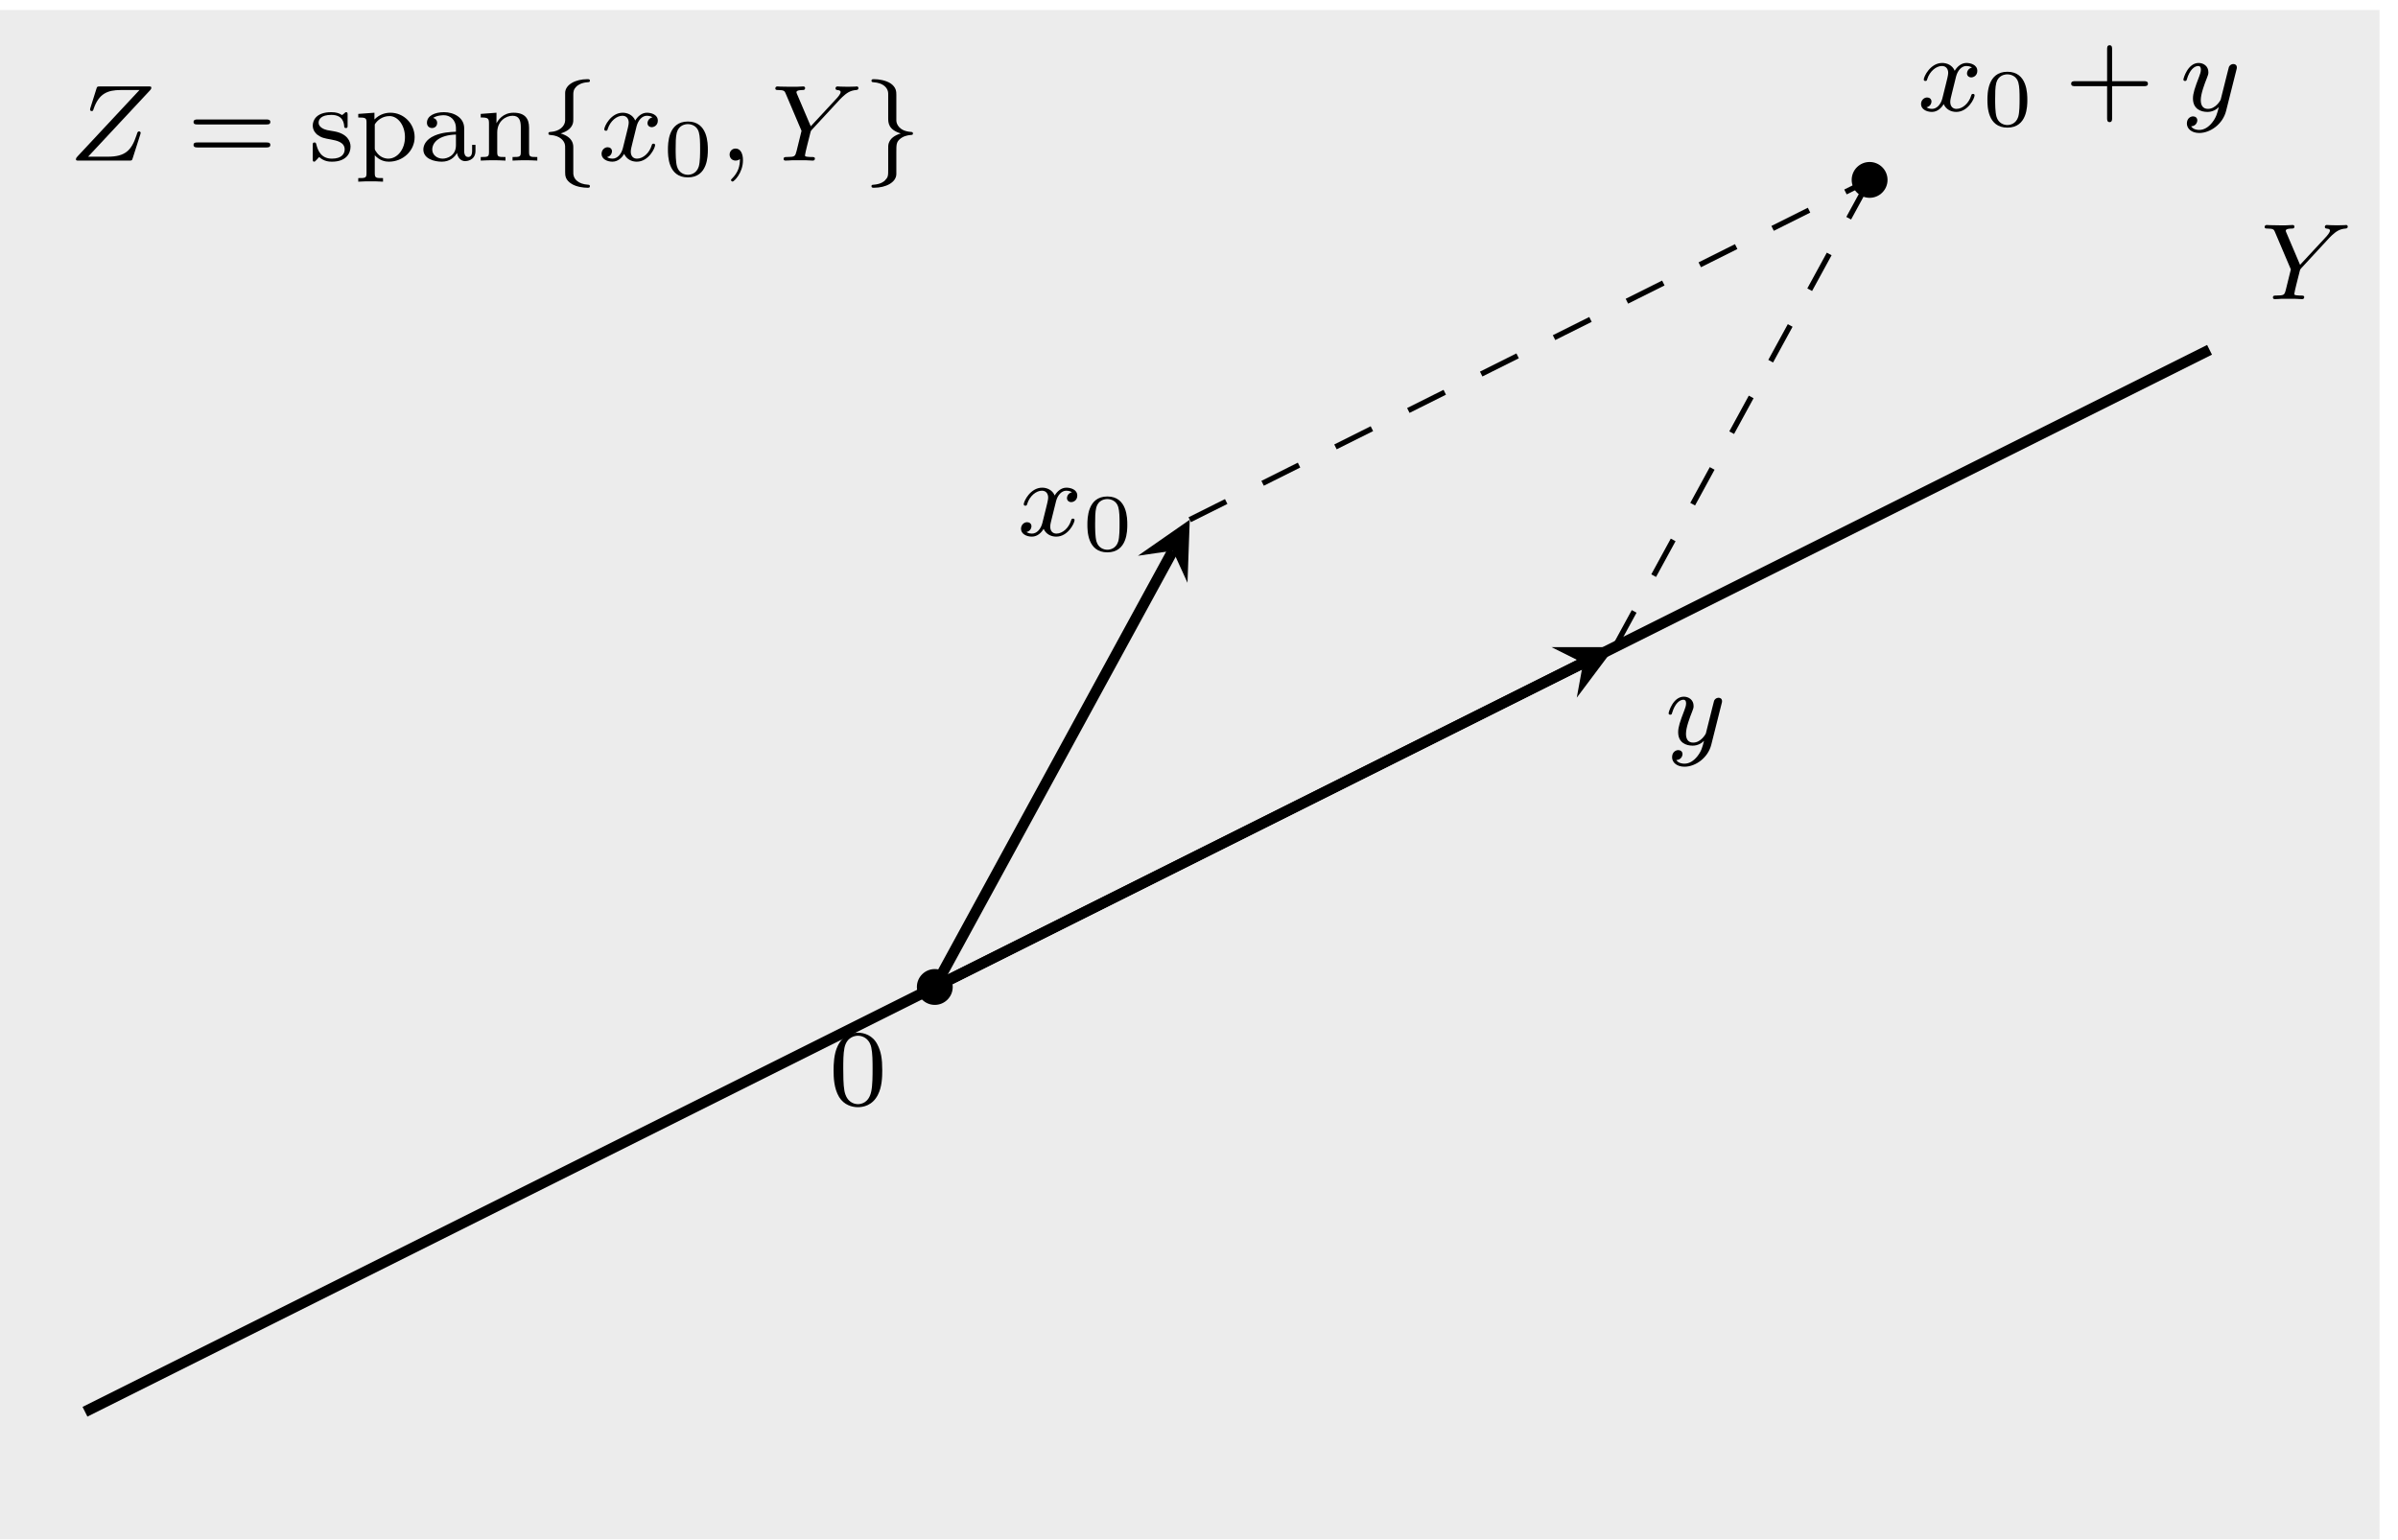
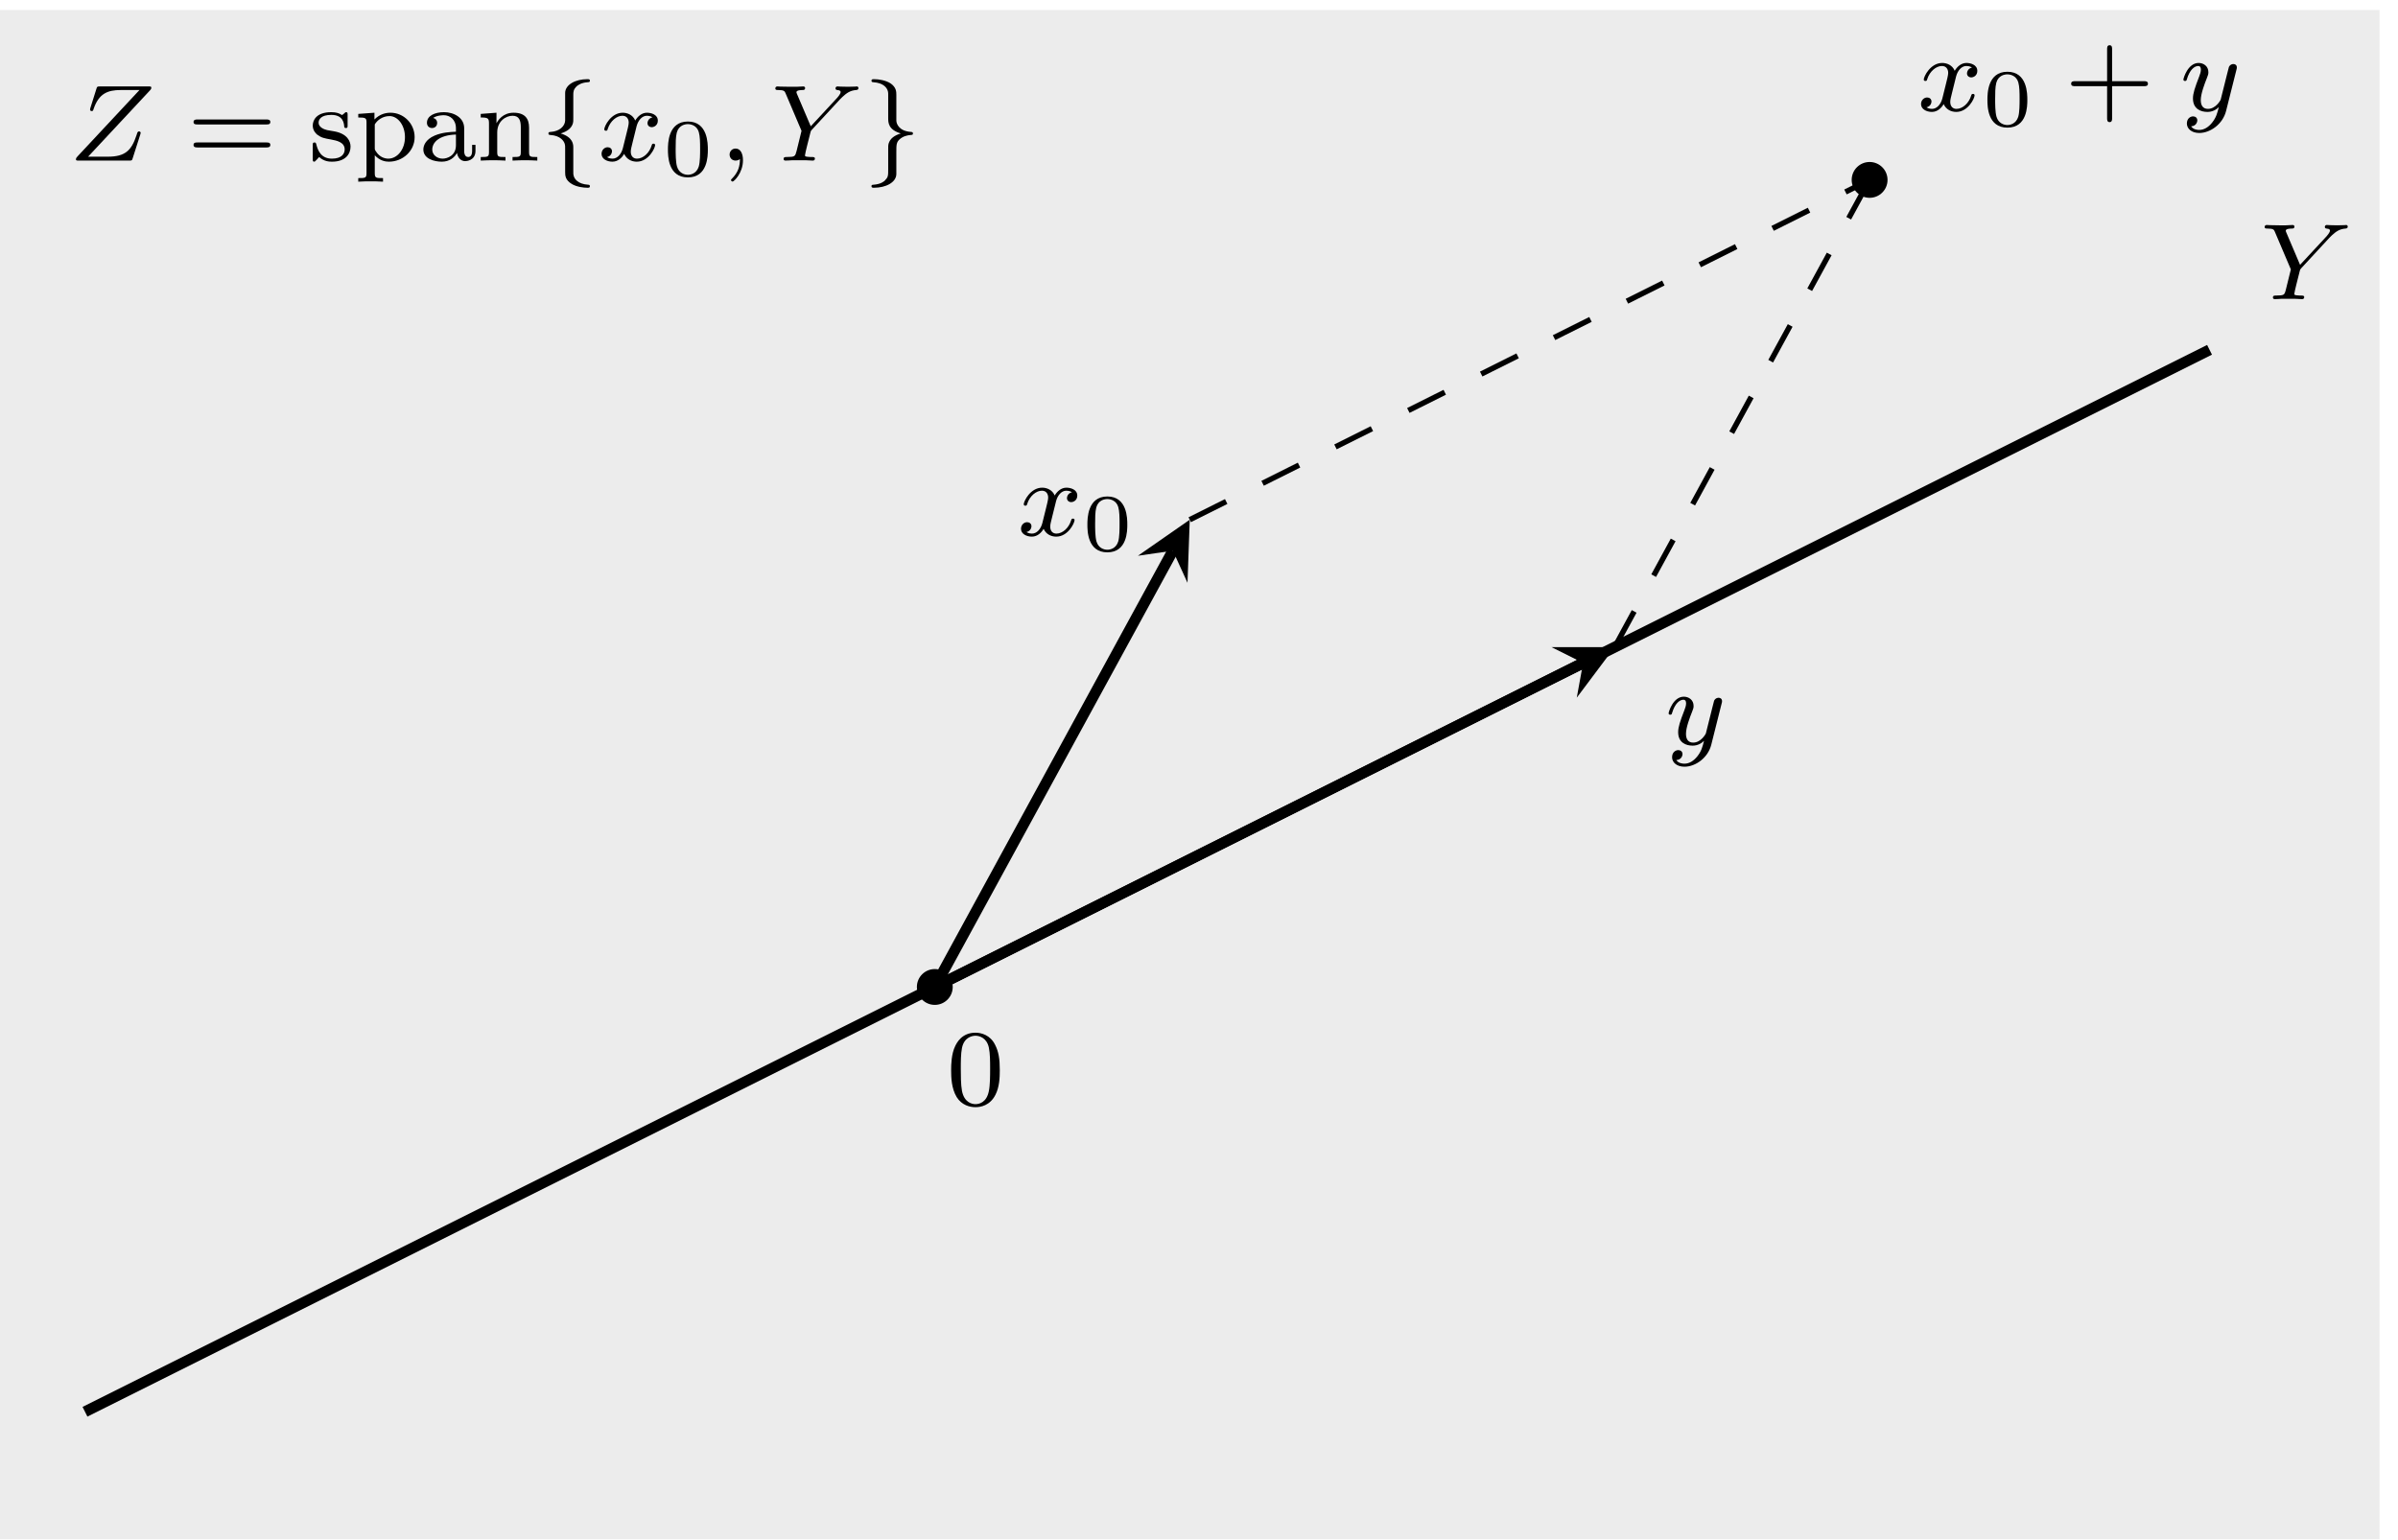
<svg xmlns="http://www.w3.org/2000/svg" version="1.1" width="175.972pt" height="112.985pt" viewBox="-69.011 -69.011 175.972 112.985">
  <defs />
  <g id="page1">
    <g stroke-miterlimit="10" transform="translate(-.412546,3.438324)scale(0.996264,-0.996264)">
      <g fill="#000" stroke="#000">
        <g stroke-width="0.4">
          <g fill="#ececec" stroke="#ececec">
            <path d="M-68.856-40.688V71.986H106.414V-40.688ZM106.414 71.986" stroke="none" />
          </g>
          <g transform="translate(-63.75793,60.88794)">
            <g stroke="none" transform="scale(-1.00375,1.00375)translate(-.412546,3.438324)scale(-1,-1)">
              <g fill="#000">
                <g stroke="none">
                  <path d="M5.501-1.702C5.565-1.766 5.613-1.822 5.613-1.918C5.613-2.005 5.549-2.005 5.398-2.005H1.851C1.644-2.005 1.636-1.997 1.588-1.846L1.142-.427C1.134-.395 1.118-.347 1.118-.308C1.118-.292 1.126-.196 1.237-.196C1.325-.196 1.341-.228 1.389-.387C1.771-1.471 2.393-1.742 3.365-1.742H4.744L.193 3.135C.129 3.207 .082 3.255 .082 3.351C.082 3.438 .153 3.438 .297 3.438H3.979C4.186 3.438 4.194 3.43 4.242 3.279L4.8 1.533C4.832 1.43 4.832 1.414 4.832 1.406S4.824 1.294 4.712 1.294C4.664 1.294 4.641 1.318 4.633 1.326C4.617 1.342 4.601 1.358 4.593 1.374C4.577 1.422 4.577 1.438 4.513 1.613C4.154 2.689 3.692 3.151 2.433 3.151H.974L5.501-1.702Z" />
                  <path d="M14.067 .784C14.187 .784 14.346 .784 14.346 .601S14.155 .418 14.035 .418H9.022C8.903 .418 8.711 .418 8.711 .601S8.871 .784 8.99 .784H14.067ZM14.035 2.474C14.155 2.474 14.346 2.474 14.346 2.291S14.187 2.107 14.067 2.107H8.99C8.871 2.107 8.711 2.107 8.711 2.291S8.903 2.474 9.022 2.474H14.035Z" />
                  <path d="M20.017 .091C20.017-.037 20.017-.116 19.914-.116C19.874-.116 19.85-.116 19.723 .011C19.707 .019 19.635 .091 19.611 .091C19.603 .091 19.587 .091 19.539 .059C19.412-.029 19.181-.116 18.822-.116C17.706-.116 17.459 .489 17.459 .872C17.459 1.27 17.754 1.502 17.778 1.525C18.097 1.765 18.28 1.796 18.814 1.892C19.189 1.964 19.802 2.075 19.802 2.617C19.802 2.928 19.595 3.295 18.862 3.295C18.057 3.295 17.826 2.673 17.722 2.251C17.69 2.147 17.682 2.107 17.587 2.107C17.459 2.107 17.459 2.171 17.459 2.323V3.311C17.459 3.438 17.459 3.518 17.563 3.518C17.61 3.518 17.618 3.51 17.762 3.359C17.802 3.319 17.889 3.215 17.929 3.175C18.288 3.502 18.662 3.518 18.87 3.518C19.882 3.518 20.233 2.936 20.233 2.41C20.233 2.028 20.001 1.47 19.053 1.294C18.989 1.278 18.543 1.199 18.511 1.199C18.264 1.143 17.889 .976 17.889 .657C17.889 .418 18.065 .083 18.822 .083C19.715 .083 19.754 .736 19.77 .96C19.778 1.023 19.834 1.047 19.89 1.047C20.017 1.047 20.017 .992 20.017 .84V.091Z" />
                  <path d="M22.616 4.722C22.106 4.722 22.011 4.722 22.011 4.363V3.048C22.385 3.454 22.792 3.518 23.047 3.518C24.059 3.518 24.936 2.737 24.936 1.717C24.936 .721 24.131-.076 23.166-.076C22.856-.076 22.393 .003 21.987 .418V-.076L20.799 .011V.274C21.365 .274 21.405 .322 21.405 .657V4.363C21.405 4.722 21.309 4.722 20.799 4.722V4.985C21.142 4.961 21.493 4.961 21.708 4.961C21.939 4.961 22.274 4.961 22.616 4.985V4.722ZM22.011 .784C22.194 .465 22.593 .171 23.095 .171C23.708 .171 24.226 .848 24.226 1.717C24.226 2.633 23.653 3.295 23.007 3.295C22.728 3.295 22.361 3.175 22.106 2.777C22.011 2.641 22.011 2.633 22.011 2.482V.784Z" />
                  <path d="M28.572 1.063C28.572 .282 27.815-.116 27.09-.116C26.428-.116 25.839 .139 25.839 .665C25.839 .904 26.006 1.047 26.213 1.047C26.436 1.047 26.588 .888 26.588 .673C26.588 .481 26.468 .346 26.293 .306C26.588 .107 27.018 .107 27.074 .107C27.52 .107 27.967 .418 27.967 1.071V1.318C27.504 1.342 26.97 1.366 26.413 1.597C25.711 1.9 25.576 2.362 25.576 2.625C25.576 3.311 26.381 3.518 26.931 3.518C27.512 3.518 27.871 3.191 28.046 2.872C28.086 3.175 28.293 3.478 28.644 3.478C28.724 3.478 29.401 3.446 29.401 2.721V2.283H29.154V2.721C29.154 3.048 29.035 3.175 28.867 3.175C28.572 3.175 28.572 2.809 28.572 2.721V1.063ZM27.967 2.315C27.967 3.088 27.313 3.295 26.994 3.295C26.58 3.295 26.229 3.016 26.229 2.633C26.229 2.107 26.723 1.565 27.967 1.525V2.315Z" />
                  <path d="M33.333 1.023C33.333 .354 33.03-.076 32.193-.076C31.404-.076 31.045 .497 30.95 .689H30.942V-.076L29.786 .011V.274C30.328 .274 30.392 .33 30.392 .721V2.817C30.392 3.175 30.296 3.175 29.786 3.175V3.438C30.129 3.414 30.479 3.414 30.695 3.414C30.926 3.414 31.26 3.414 31.603 3.438V3.175C31.093 3.175 30.997 3.175 30.997 2.817V1.374C30.997 .537 31.635 .147 32.121 .147S32.727 .489 32.727 .992V2.817C32.727 3.175 32.631 3.175 32.121 3.175V3.438C32.464 3.414 32.815 3.414 33.03 3.414C33.261 3.414 33.596 3.414 33.938 3.438V3.175C33.428 3.175 33.333 3.175 33.333 2.817V1.023Z" />
                  <path d="M36.579-1.392C36.579-1.591 36.579-1.798 36.858-2.045C36.914-2.085 37.145-2.284 37.639-2.316C37.734-2.324 37.798-2.324 37.798-2.428C37.798-2.539 37.719-2.539 37.607-2.539C36.746-2.539 35.989-2.141 35.981-1.535V.497C35.965 .912 35.567 1.294 34.913 1.334C34.817 1.342 34.754 1.342 34.754 1.446S34.825 1.549 34.889 1.557C35.646 1.605 35.901 2.012 35.957 2.235C35.981 2.33 35.981 2.346 35.981 2.641V4.267C35.981 4.522 35.981 4.873 36.491 5.168C36.834 5.367 37.328 5.431 37.607 5.431C37.719 5.431 37.798 5.431 37.798 5.319C37.798 5.216 37.726 5.216 37.663 5.208C36.921 5.16 36.658 4.785 36.603 4.538C36.579 4.458 36.579 4.443 36.579 4.164V2.49C36.579 2.275 36.579 1.725 35.654 1.446C36.252 1.262 36.475 .976 36.555 .681C36.579 .585 36.579 .529 36.579 .282V-1.392Z" />
                  <path d="M42.391 .258C42.04 .346 42.024 .657 42.024 .689C42.024 .864 42.16 .984 42.335 .984S42.782 .848 42.782 .505C42.782 .051 42.279-.076 41.985-.076C41.61-.076 41.307 .187 41.124 .497C40.948 .075 40.534-.076 40.207-.076C39.338-.076 38.852 .92 38.852 1.143C38.852 1.215 38.908 1.247 38.972 1.247C39.068 1.247 39.083 1.207 39.107 1.111C39.291 .529 39.769 .147 40.183 .147C40.494 .147 40.646 .37 40.646 .657C40.646 .816 40.55 1.183 40.486 1.438C40.43 1.669 40.255 2.378 40.215 2.53C40.104 2.96 39.817 3.295 39.458 3.295C39.426 3.295 39.219 3.295 39.052 3.183C39.418 3.096 39.418 2.761 39.418 2.753C39.418 2.57 39.275 2.458 39.099 2.458C38.884 2.458 38.653 2.641 38.653 2.944C38.653 3.311 39.044 3.518 39.45 3.518C39.872 3.518 40.167 3.199 40.311 2.944C40.486 3.335 40.853 3.518 41.235 3.518C42.104 3.518 42.582 2.522 42.582 2.299C42.582 2.219 42.519 2.195 42.463 2.195C42.367 2.195 42.351 2.251 42.327 2.33C42.168 2.864 41.714 3.295 41.251 3.295C40.988 3.295 40.797 3.12 40.797 2.785C40.797 2.625 40.845 2.442 40.956 1.996C41.012 1.757 41.188 1.055 41.227 .904C41.339 .489 41.618 .147 41.977 .147C42.016 .147 42.224 .147 42.391 .258Z" />
                  <path d="M46.453 2.638C46.453 2.202 46.453 .57 44.988 .57S43.524 2.202 43.524 2.638C43.524 3.069 43.524 4.671 44.988 4.671S46.453 3.069 46.453 2.638ZM44.988 4.48C44.737 4.48 44.331 4.36 44.187 3.864C44.091 3.517 44.091 2.931 44.091 2.561C44.091 2.16 44.091 1.7 44.175 1.377C44.325 .839 44.779 .761 44.988 .761C45.263 .761 45.658 .893 45.789 1.347C45.879 1.664 45.885 2.1 45.885 2.561C45.885 2.943 45.885 3.547 45.783 3.882C45.616 4.402 45.185 4.48 44.988 4.48Z" />
                  <path d="M48.806 3.319C48.806 3.837 48.695 4.291 48.201 4.785C48.169 4.809 48.153 4.825 48.153 4.865C48.153 4.929 48.217 4.977 48.272 4.977C48.368 4.977 49.03 4.347 49.03 3.414C49.03 2.904 48.838 2.554 48.488 2.554C48.209 2.554 48.049 2.777 48.049 2.992C48.049 3.215 48.201 3.438 48.496 3.438C48.687 3.438 48.806 3.327 48.806 3.319Z" />
                  <path d="M56.141-1.049C56.196-1.113 56.268-1.176 56.332-1.24C56.627-1.511 56.89-1.71 57.336-1.742C57.408-1.75 57.504-1.758 57.504-1.894C57.504-1.949 57.448-2.005 57.392-2.005C57.296-2.005 57.312-1.981 56.73-1.981C56.204-1.981 56.021-2.005 55.973-2.005C55.941-2.005 55.822-2.005 55.822-1.854C55.822-1.782 55.878-1.75 55.949-1.742C56.189-1.726 56.196-1.639 56.196-1.591C56.196-1.439 55.949-1.184 55.949-1.176L54.005 .92L53-1.439C52.985-1.471 52.953-1.551 52.953-1.583C52.953-1.742 53.327-1.742 53.399-1.742C53.479-1.742 53.59-1.742 53.59-1.894C53.59-1.934 53.558-2.005 53.463-2.005C53.351-2.005 53.088-1.989 52.969-1.981H52.474C51.741-1.981 51.63-2.005 51.558-2.005C51.43-2.005 51.406-1.918 51.406-1.854C51.406-1.742 51.51-1.742 51.622-1.742C52.052-1.742 52.092-1.655 52.156-1.503L53.327 1.255L52.969 2.713C52.857 3.143 52.849 3.167 52.235 3.175C52.108 3.175 52.012 3.175 52.012 3.327C52.012 3.359 52.036 3.438 52.14 3.438C52.291 3.438 52.474 3.422 52.634 3.414H53.646C53.766 3.422 54.037 3.438 54.14 3.438C54.188 3.438 54.308 3.438 54.308 3.287C54.308 3.175 54.204 3.175 54.068 3.175C54.06 3.175 53.893 3.175 53.766 3.159C53.59 3.135 53.582 3.12 53.582 3.04C53.582 2.976 53.678 2.586 53.734 2.354C53.829 1.972 53.901 1.709 53.981 1.374C54.005 1.27 54.013 1.255 54.084 1.175L56.141-1.049Z" />
                  <path d="M60.285-1.376C60.285-1.607 60.285-1.942 59.862-2.228C59.527-2.452 59.001-2.539 58.651-2.539C58.547-2.539 58.459-2.539 58.459-2.428C58.459-2.324 58.531-2.324 58.595-2.316C59.328-2.268 59.607-1.918 59.671-1.623C59.687-1.543 59.687-1.487 59.687-1.376V.298C59.687 .649 59.687 1.167 60.611 1.446C60.165 1.581 59.822 1.804 59.711 2.211C59.687 2.307 59.687 2.362 59.687 2.609V4.044C59.687 4.578 59.687 4.65 59.424 4.921C59.4 4.937 59.177 5.168 58.619 5.208C58.515 5.216 58.459 5.216 58.459 5.319C58.459 5.431 58.547 5.431 58.651 5.431C59.511 5.431 60.277 5.04 60.285 4.427V2.825C60.285 2.283 60.285 2.099 60.524 1.876C60.787 1.645 61.074 1.581 61.345 1.557C61.448 1.549 61.504 1.549 61.504 1.446S61.432 1.342 61.368 1.334C60.484 1.278 60.285 .736 60.285 .497V-1.376Z" />
                </g>
              </g>
            </g>
          </g>
          <g stroke-width="0.8">
            <path d="M-62.596-31.298L93.895 46.947" fill="none" />
            <g transform="translate(97.62753,50.68024)">
              <g stroke="none" transform="scale(-1.00375,1.00375)translate(-.412546,3.438324)scale(-1,-1)">
                <g fill="#000">
                  <g stroke="none">
                    <path d="M4.648-1.049C4.704-1.113 4.776-1.176 4.84-1.24C5.135-1.511 5.398-1.71 5.844-1.742C5.916-1.75 6.011-1.758 6.011-1.894C6.011-1.949 5.956-2.005 5.9-2.005C5.804-2.005 5.82-1.981 5.238-1.981C4.712-1.981 4.529-2.005 4.481-2.005C4.449-2.005 4.33-2.005 4.33-1.854C4.33-1.782 4.385-1.75 4.457-1.742C4.696-1.726 4.704-1.639 4.704-1.591C4.704-1.439 4.457-1.184 4.457-1.176L2.512 .92L1.508-1.439C1.492-1.471 1.46-1.551 1.46-1.583C1.46-1.742 1.835-1.742 1.907-1.742C1.986-1.742 2.098-1.742 2.098-1.894C2.098-1.934 2.066-2.005 1.971-2.005C1.859-2.005 1.596-1.989 1.476-1.981H.982C.249-1.981 .137-2.005 .066-2.005C-.062-2.005-.086-1.918-.086-1.854C-.086-1.742 .018-1.742 .129-1.742C.56-1.742 .6-1.655 .663-1.503L1.835 1.255L1.476 2.713C1.365 3.143 1.357 3.167 .743 3.175C.616 3.175 .52 3.175 .52 3.327C.52 3.359 .544 3.438 .647 3.438C.799 3.438 .982 3.422 1.142 3.414H2.154C2.273 3.422 2.544 3.438 2.648 3.438C2.696 3.438 2.815 3.438 2.815 3.287C2.815 3.175 2.712 3.175 2.576 3.175C2.568 3.175 2.401 3.175 2.273 3.159C2.098 3.135 2.09 3.12 2.09 3.04C2.09 2.976 2.186 2.586 2.242 2.354C2.337 1.972 2.409 1.709 2.489 1.374C2.512 1.27 2.52 1.255 2.592 1.175L4.648-1.049Z" />
                  </g>
                </g>
              </g>
            </g>
          </g>
          <g stroke-width="0.8">
            <path d="M0 0L17.534 32.146" fill="none" />
            <g transform="matrix(0.47882,0.87784,-0.87784,0.47882,17.53416,32.14586)">
              <path d="M2.6 0L-1.56 2.08L0 0L-1.56-2.08" stroke="none" />
            </g>
            <g transform="translate(6.09473,33.26152)">
              <g stroke="none" transform="scale(-1.00375,1.00375)translate(-.412546,3.438324)scale(-1,-1)">
                <g fill="#000">
                  <g stroke="none">
                    <path d="M3.58 .258C3.23 .346 3.214 .657 3.214 .689C3.214 .864 3.349 .984 3.525 .984S3.971 .848 3.971 .505C3.971 .051 3.469-.076 3.174-.076C2.799-.076 2.497 .187 2.313 .497C2.138 .075 1.723-.076 1.397-.076C.528-.076 .042 .92 .042 1.143C.042 1.215 .098 1.247 .161 1.247C.257 1.247 .273 1.207 .297 1.111C.48 .529 .958 .147 1.373 .147C1.684 .147 1.835 .37 1.835 .657C1.835 .816 1.739 1.183 1.676 1.438C1.62 1.669 1.444 2.378 1.405 2.53C1.293 2.96 1.006 3.295 .647 3.295C.616 3.295 .408 3.295 .241 3.183C.608 3.096 .608 2.761 .608 2.753C.608 2.57 .464 2.458 .289 2.458C.074 2.458-.158 2.641-.158 2.944C-.158 3.311 .233 3.518 .64 3.518C1.062 3.518 1.357 3.199 1.5 2.944C1.676 3.335 2.042 3.518 2.425 3.518C3.294 3.518 3.772 2.522 3.772 2.299C3.772 2.219 3.708 2.195 3.652 2.195C3.557 2.195 3.541 2.251 3.517 2.33C3.357 2.864 2.903 3.295 2.441 3.295C2.178 3.295 1.986 3.12 1.986 2.785C1.986 2.625 2.034 2.442 2.146 1.996C2.202 1.757 2.377 1.055 2.417 .904C2.528 .489 2.807 .147 3.166 .147C3.206 .147 3.413 .147 3.58 .258Z" />
                    <path d="M7.642 2.638C7.642 2.202 7.642 .57 6.178 .57S4.713 2.202 4.713 2.638C4.713 3.069 4.713 4.671 6.178 4.671S7.642 3.069 7.642 2.638ZM6.178 4.48C5.926 4.48 5.52 4.36 5.377 3.864C5.281 3.517 5.281 2.931 5.281 2.561C5.281 2.16 5.281 1.7 5.365 1.377C5.514 .839 5.968 .761 6.178 .761C6.452 .761 6.847 .893 6.979 1.347C7.068 1.664 7.074 2.1 7.074 2.561C7.074 2.943 7.074 3.547 6.973 3.882C6.805 4.402 6.375 4.48 6.178 4.48Z" />
                  </g>
                </g>
              </g>
            </g>
          </g>
          <g stroke-width="0.8">
            <path d="M0 0L47.752 23.876" fill="none" />
            <g transform="matrix(0.89436,0.44717,-0.44717,0.89436,47.75198,23.87599)">
              <path d="M2.6 0L-1.56 2.08L0 0L-1.56-2.08" stroke="none" />
            </g>
            <g transform="translate(53.81024,17.8612)">
              <g stroke="none" transform="scale(-1.00375,1.00375)translate(-.412546,3.438324)scale(-1,-1)">
                <g fill="#000">
                  <g stroke="none">
                    <path d="M3.716 .434C3.748 .322 3.748 .306 3.748 .25C3.748 .051 3.588 .003 3.493 .003C3.453 .003 3.27 .011 3.166 .218C3.15 .258 3.078 .545 3.039 .713L2.56 2.625C2.552 2.649 2.21 3.295 1.628 3.295C1.237 3.295 1.102 3.008 1.102 2.649C1.102 2.187 1.373 1.478 1.556 1.015C1.636 .816 1.66 .744 1.66 .601C1.66 .163 1.309-.076 .942-.076C.153-.076-.173 1.047-.173 1.143C-.173 1.215-.118 1.247-.054 1.247C.05 1.247 .058 1.199 .082 1.119C.289 .426 .632 .147 .918 .147C1.038 .147 1.11 .226 1.11 .41C1.11 .577 1.046 .76 .99 .904C.663 1.749 .528 2.155 .528 2.53C.528 3.311 1.118 3.518 1.588 3.518C1.963 3.518 2.234 3.351 2.425 3.167C2.313 3.614 2.234 3.925 1.931 4.307C1.668 4.634 1.349 4.841 .99 4.841C.855 4.841 .552 4.817 .392 4.578C.815 4.546 .847 4.188 .847 4.14C.847 3.948 .703 3.845 .536 3.845C.361 3.845 .082 3.98 .082 4.371C.082 4.745 .424 5.064 .99 5.064C1.803 5.064 2.72 4.411 2.959 3.446L3.716 .434Z" />
                  </g>
                </g>
              </g>
            </g>
          </g>
          <g stroke-dasharray="3.0,3.0" stroke-dashoffset="0.0">
            <path d="M50.077 25.039L68.856 59.466" fill="none" />
          </g>
          <g stroke-dasharray="3.0,3.0" stroke-dashoffset="0.0">
            <path d="M18.779 34.428L68.856 59.466" fill="none" />
          </g>
          <path d="M70.176 59.466C70.176 60.195 69.585 60.786 68.856 60.786S67.536 60.195 67.536 59.466C67.536 58.737 68.127 58.146 68.856 58.146S70.176 58.737 70.176 59.466ZM68.856 59.466" stroke="none" />
          <g transform="translate(72.38889,64.55487)">
            <g stroke="none" transform="scale(-1.00375,1.00375)translate(-.412546,3.438324)scale(-1,-1)">
              <g fill="#000">
                <g stroke="none">
                  <path d="M3.58 .258C3.23 .346 3.214 .657 3.214 .689C3.214 .864 3.349 .984 3.525 .984S3.971 .848 3.971 .505C3.971 .051 3.469-.076 3.174-.076C2.799-.076 2.497 .187 2.313 .497C2.138 .075 1.723-.076 1.397-.076C.528-.076 .042 .92 .042 1.143C.042 1.215 .098 1.247 .161 1.247C.257 1.247 .273 1.207 .297 1.111C.48 .529 .958 .147 1.373 .147C1.684 .147 1.835 .37 1.835 .657C1.835 .816 1.739 1.183 1.676 1.438C1.62 1.669 1.444 2.378 1.405 2.53C1.293 2.96 1.006 3.295 .647 3.295C.616 3.295 .408 3.295 .241 3.183C.608 3.096 .608 2.761 .608 2.753C.608 2.57 .464 2.458 .289 2.458C.074 2.458-.158 2.641-.158 2.944C-.158 3.311 .233 3.518 .64 3.518C1.062 3.518 1.357 3.199 1.5 2.944C1.676 3.335 2.042 3.518 2.425 3.518C3.294 3.518 3.772 2.522 3.772 2.299C3.772 2.219 3.708 2.195 3.652 2.195C3.557 2.195 3.541 2.251 3.517 2.33C3.357 2.864 2.903 3.295 2.441 3.295C2.178 3.295 1.986 3.12 1.986 2.785C1.986 2.625 2.034 2.442 2.146 1.996C2.202 1.757 2.377 1.055 2.417 .904C2.528 .489 2.807 .147 3.166 .147C3.206 .147 3.413 .147 3.58 .258Z" />
                  <path d="M7.642 2.638C7.642 2.202 7.642 .57 6.178 .57S4.713 2.202 4.713 2.638C4.713 3.069 4.713 4.671 6.178 4.671S7.642 3.069 7.642 2.638ZM6.178 4.48C5.926 4.48 5.52 4.36 5.377 3.864C5.281 3.517 5.281 2.931 5.281 2.561C5.281 2.16 5.281 1.7 5.365 1.377C5.514 .839 5.968 .761 6.178 .761C6.452 .761 6.847 .893 6.979 1.347C7.068 1.664 7.074 2.1 7.074 2.561C7.074 2.943 7.074 3.547 6.973 3.882C6.805 4.402 6.375 4.48 6.178 4.48Z" />
                  <path d="M13.862 1.629H16.205C16.317 1.629 16.492 1.629 16.492 1.446S16.317 1.262 16.205 1.262H13.862V-1.089C13.862-1.2 13.862-1.376 13.679-1.376S13.496-1.2 13.496-1.089V1.262H11.144C11.033 1.262 10.857 1.262 10.857 1.446S11.033 1.629 11.144 1.629H13.496V3.98C13.496 4.092 13.496 4.267 13.679 4.267S13.862 4.092 13.862 3.98V1.629Z" />
                  <path d="M22.984 .434C23.016 .322 23.016 .306 23.016 .25C23.016 .051 22.857 .003 22.761 .003C22.721 .003 22.538 .011 22.434 .218C22.418 .258 22.347 .545 22.307 .713L21.828 2.625C21.821 2.649 21.478 3.295 20.896 3.295C20.505 3.295 20.37 3.008 20.37 2.649C20.37 2.187 20.641 1.478 20.824 1.015C20.904 .816 20.928 .744 20.928 .601C20.928 .163 20.577-.076 20.211-.076C19.422-.076 19.095 1.047 19.095 1.143C19.095 1.215 19.151 1.247 19.214 1.247C19.318 1.247 19.326 1.199 19.35 1.119C19.557 .426 19.9 .147 20.187 .147C20.306 .147 20.378 .226 20.378 .41C20.378 .577 20.314 .76 20.258 .904C19.932 1.749 19.796 2.155 19.796 2.53C19.796 3.311 20.386 3.518 20.856 3.518C21.231 3.518 21.502 3.351 21.693 3.167C21.581 3.614 21.502 3.925 21.199 4.307C20.936 4.634 20.617 4.841 20.258 4.841C20.123 4.841 19.82 4.817 19.661 4.578C20.083 4.546 20.115 4.188 20.115 4.14C20.115 3.948 19.971 3.845 19.804 3.845C19.629 3.845 19.35 3.98 19.35 4.371C19.35 4.745 19.692 5.064 20.258 5.064C21.071 5.064 21.988 4.411 22.227 3.446L22.984 .434Z" />
                </g>
              </g>
            </g>
          </g>
          <path d="M1.32 0C1.32 .729 .729 1.32 0 1.32S-1.32 .729-1.32 0S-.729-1.32 0-1.32S1.32-.729 1.32 0ZM0 0" stroke="none" />
-           <g transform="translate(-7.78304,-8.68852)">
+           <g transform="translate(0.87497,-8.68852)">
            <g stroke="none" transform="scale(-1.00375,1.00375)translate(-.412546,3.438324)scale(-1,-1)">
              <g fill="#000">
                <g stroke="none">
                  <path d="M3.485 .896C3.485 .043 3.397-.475 3.134-.985C2.783-1.686 2.138-1.862 1.7-1.862C.695-1.862 .329-1.113 .217-.889C-.07-.308-.086 .481-.086 .896C-.086 1.422-.062 2.227 .321 2.864C.687 3.454 1.277 3.606 1.7 3.606C2.082 3.606 2.768 3.486 3.166 2.697C3.461 2.123 3.485 1.414 3.485 .896ZM1.7 3.383C1.429 3.383 .879 3.255 .711 2.418C.624 1.964 .624 1.215 .624 .8C.624 .25 .624-.308 .711-.746C.879-1.559 1.5-1.639 1.7-1.639C1.971-1.639 2.52-1.503 2.68-.778C2.775-.34 2.775 .258 2.775 .8C2.775 1.27 2.775 1.988 2.68 2.434C2.512 3.271 1.963 3.383 1.7 3.383Z" />
                </g>
              </g>
            </g>
          </g>
        </g>
      </g>
    </g>
  </g>
</svg>
